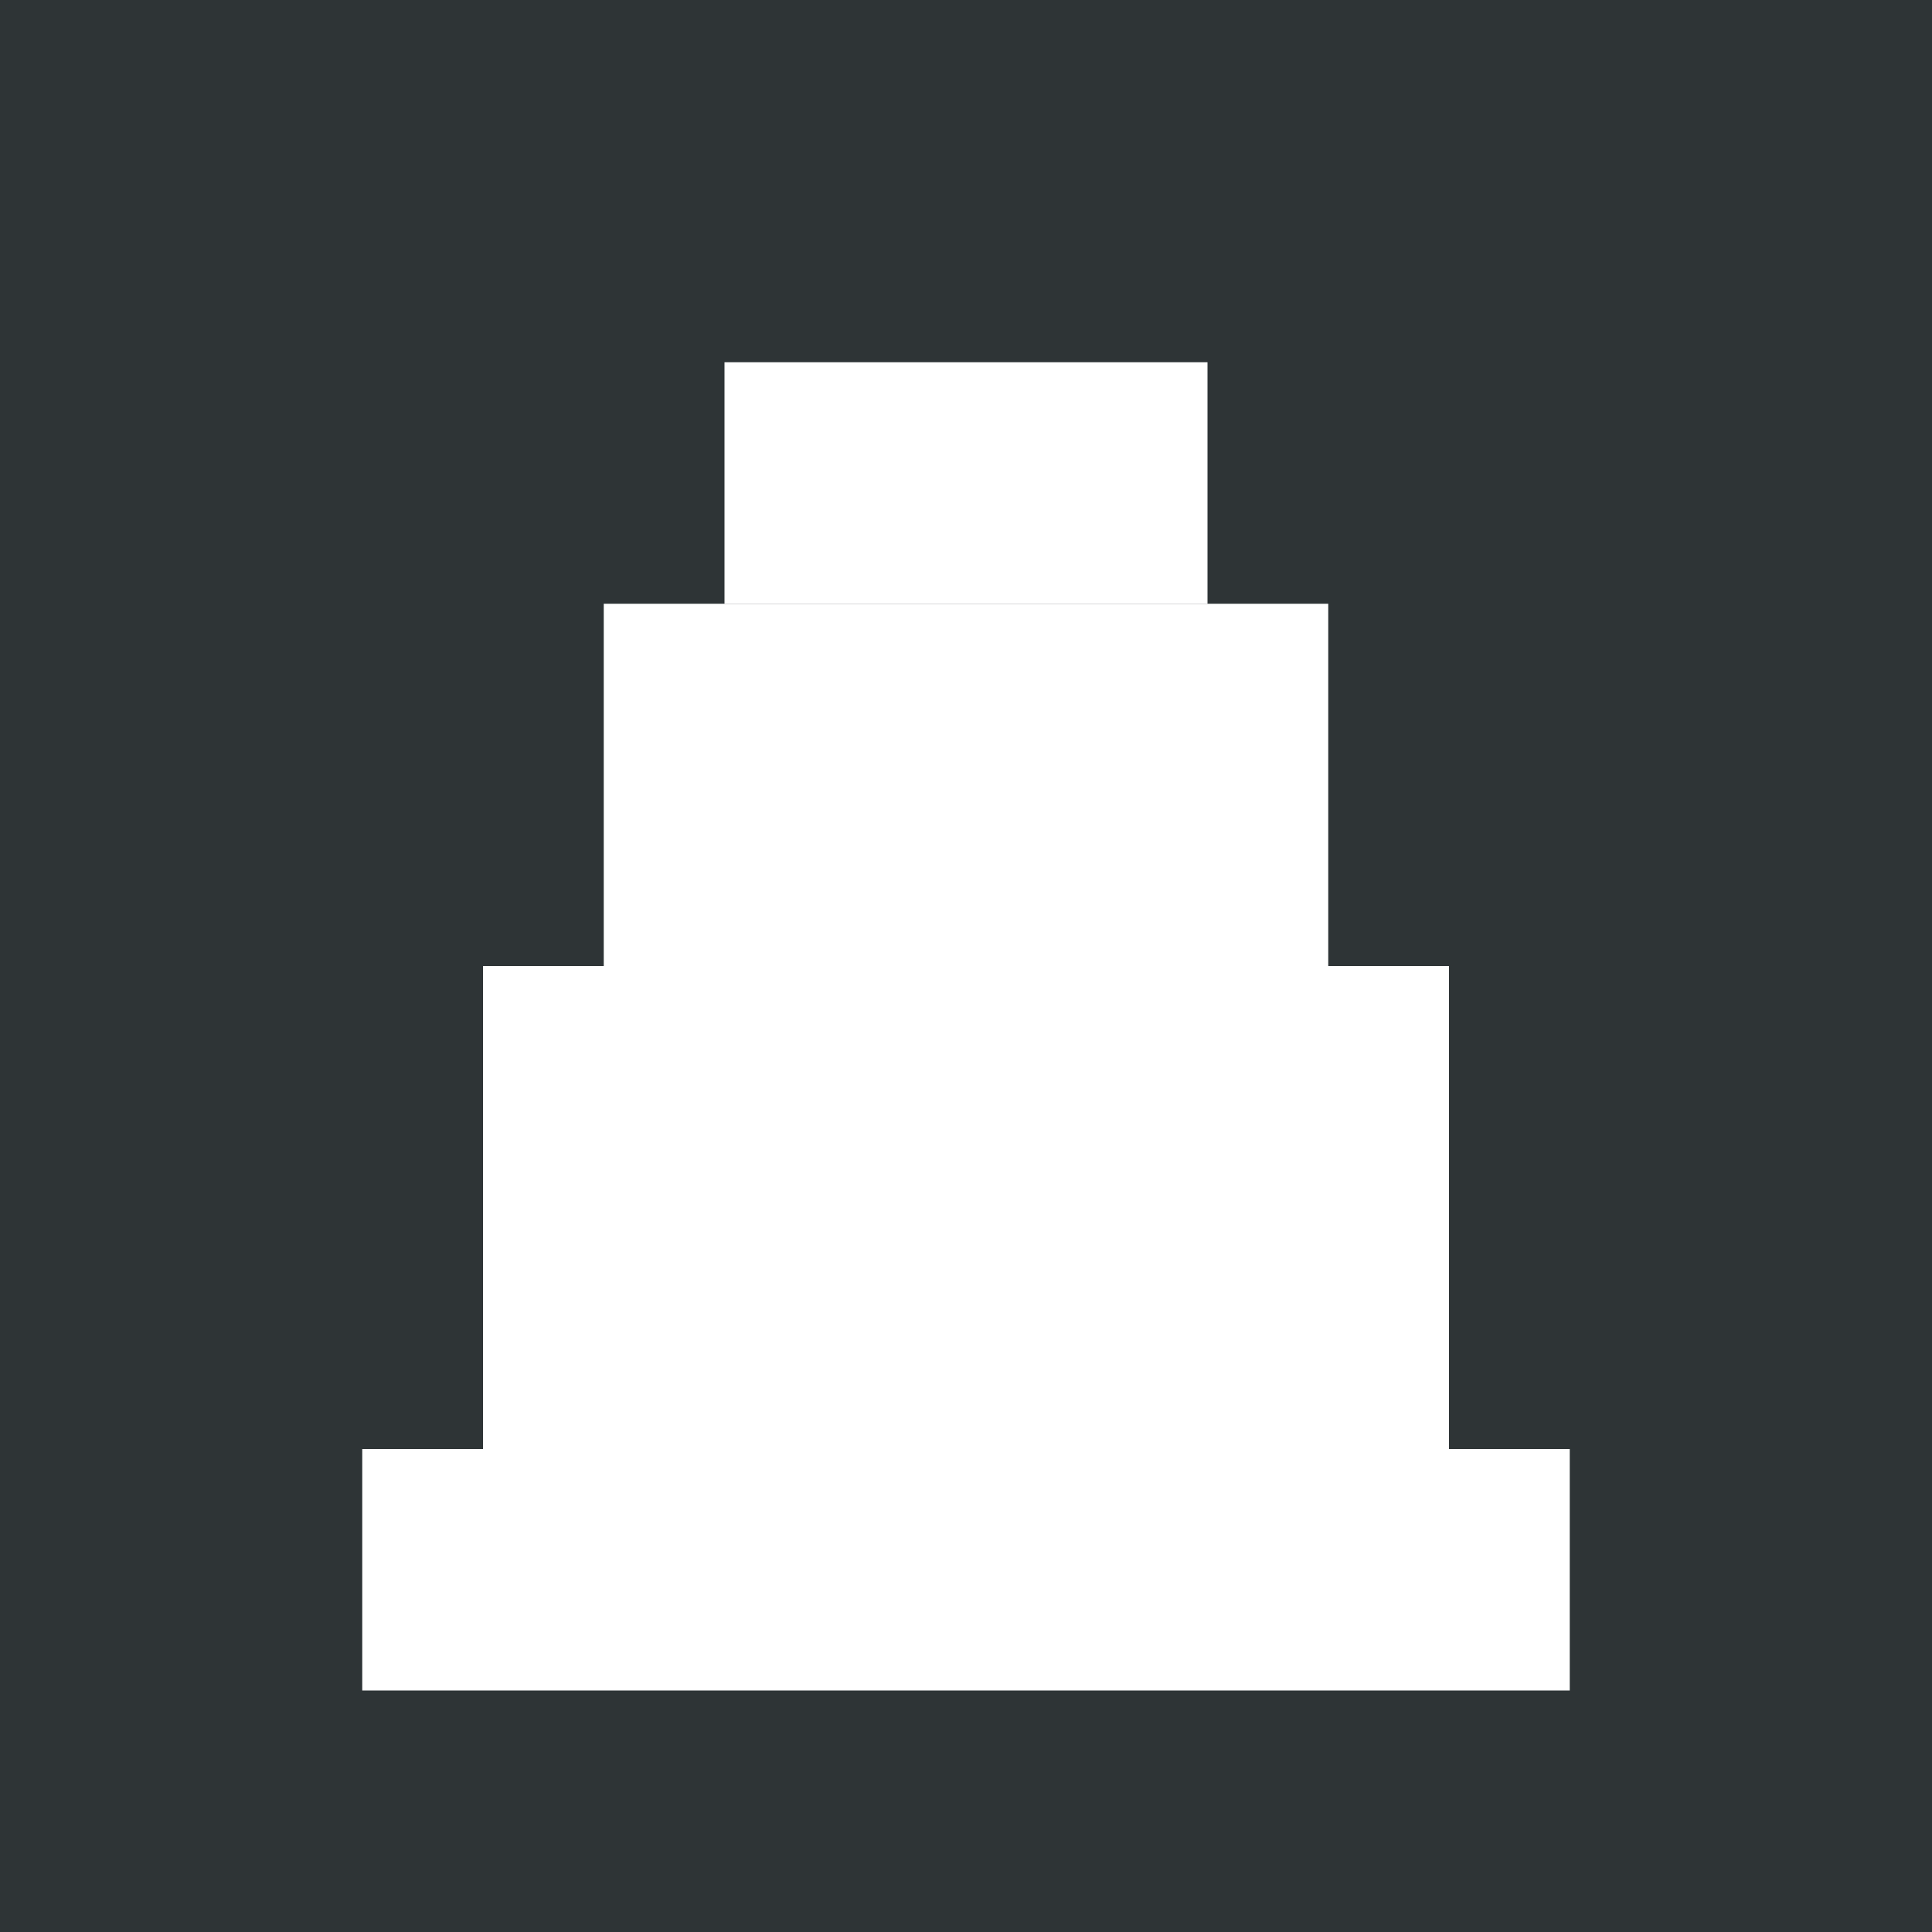
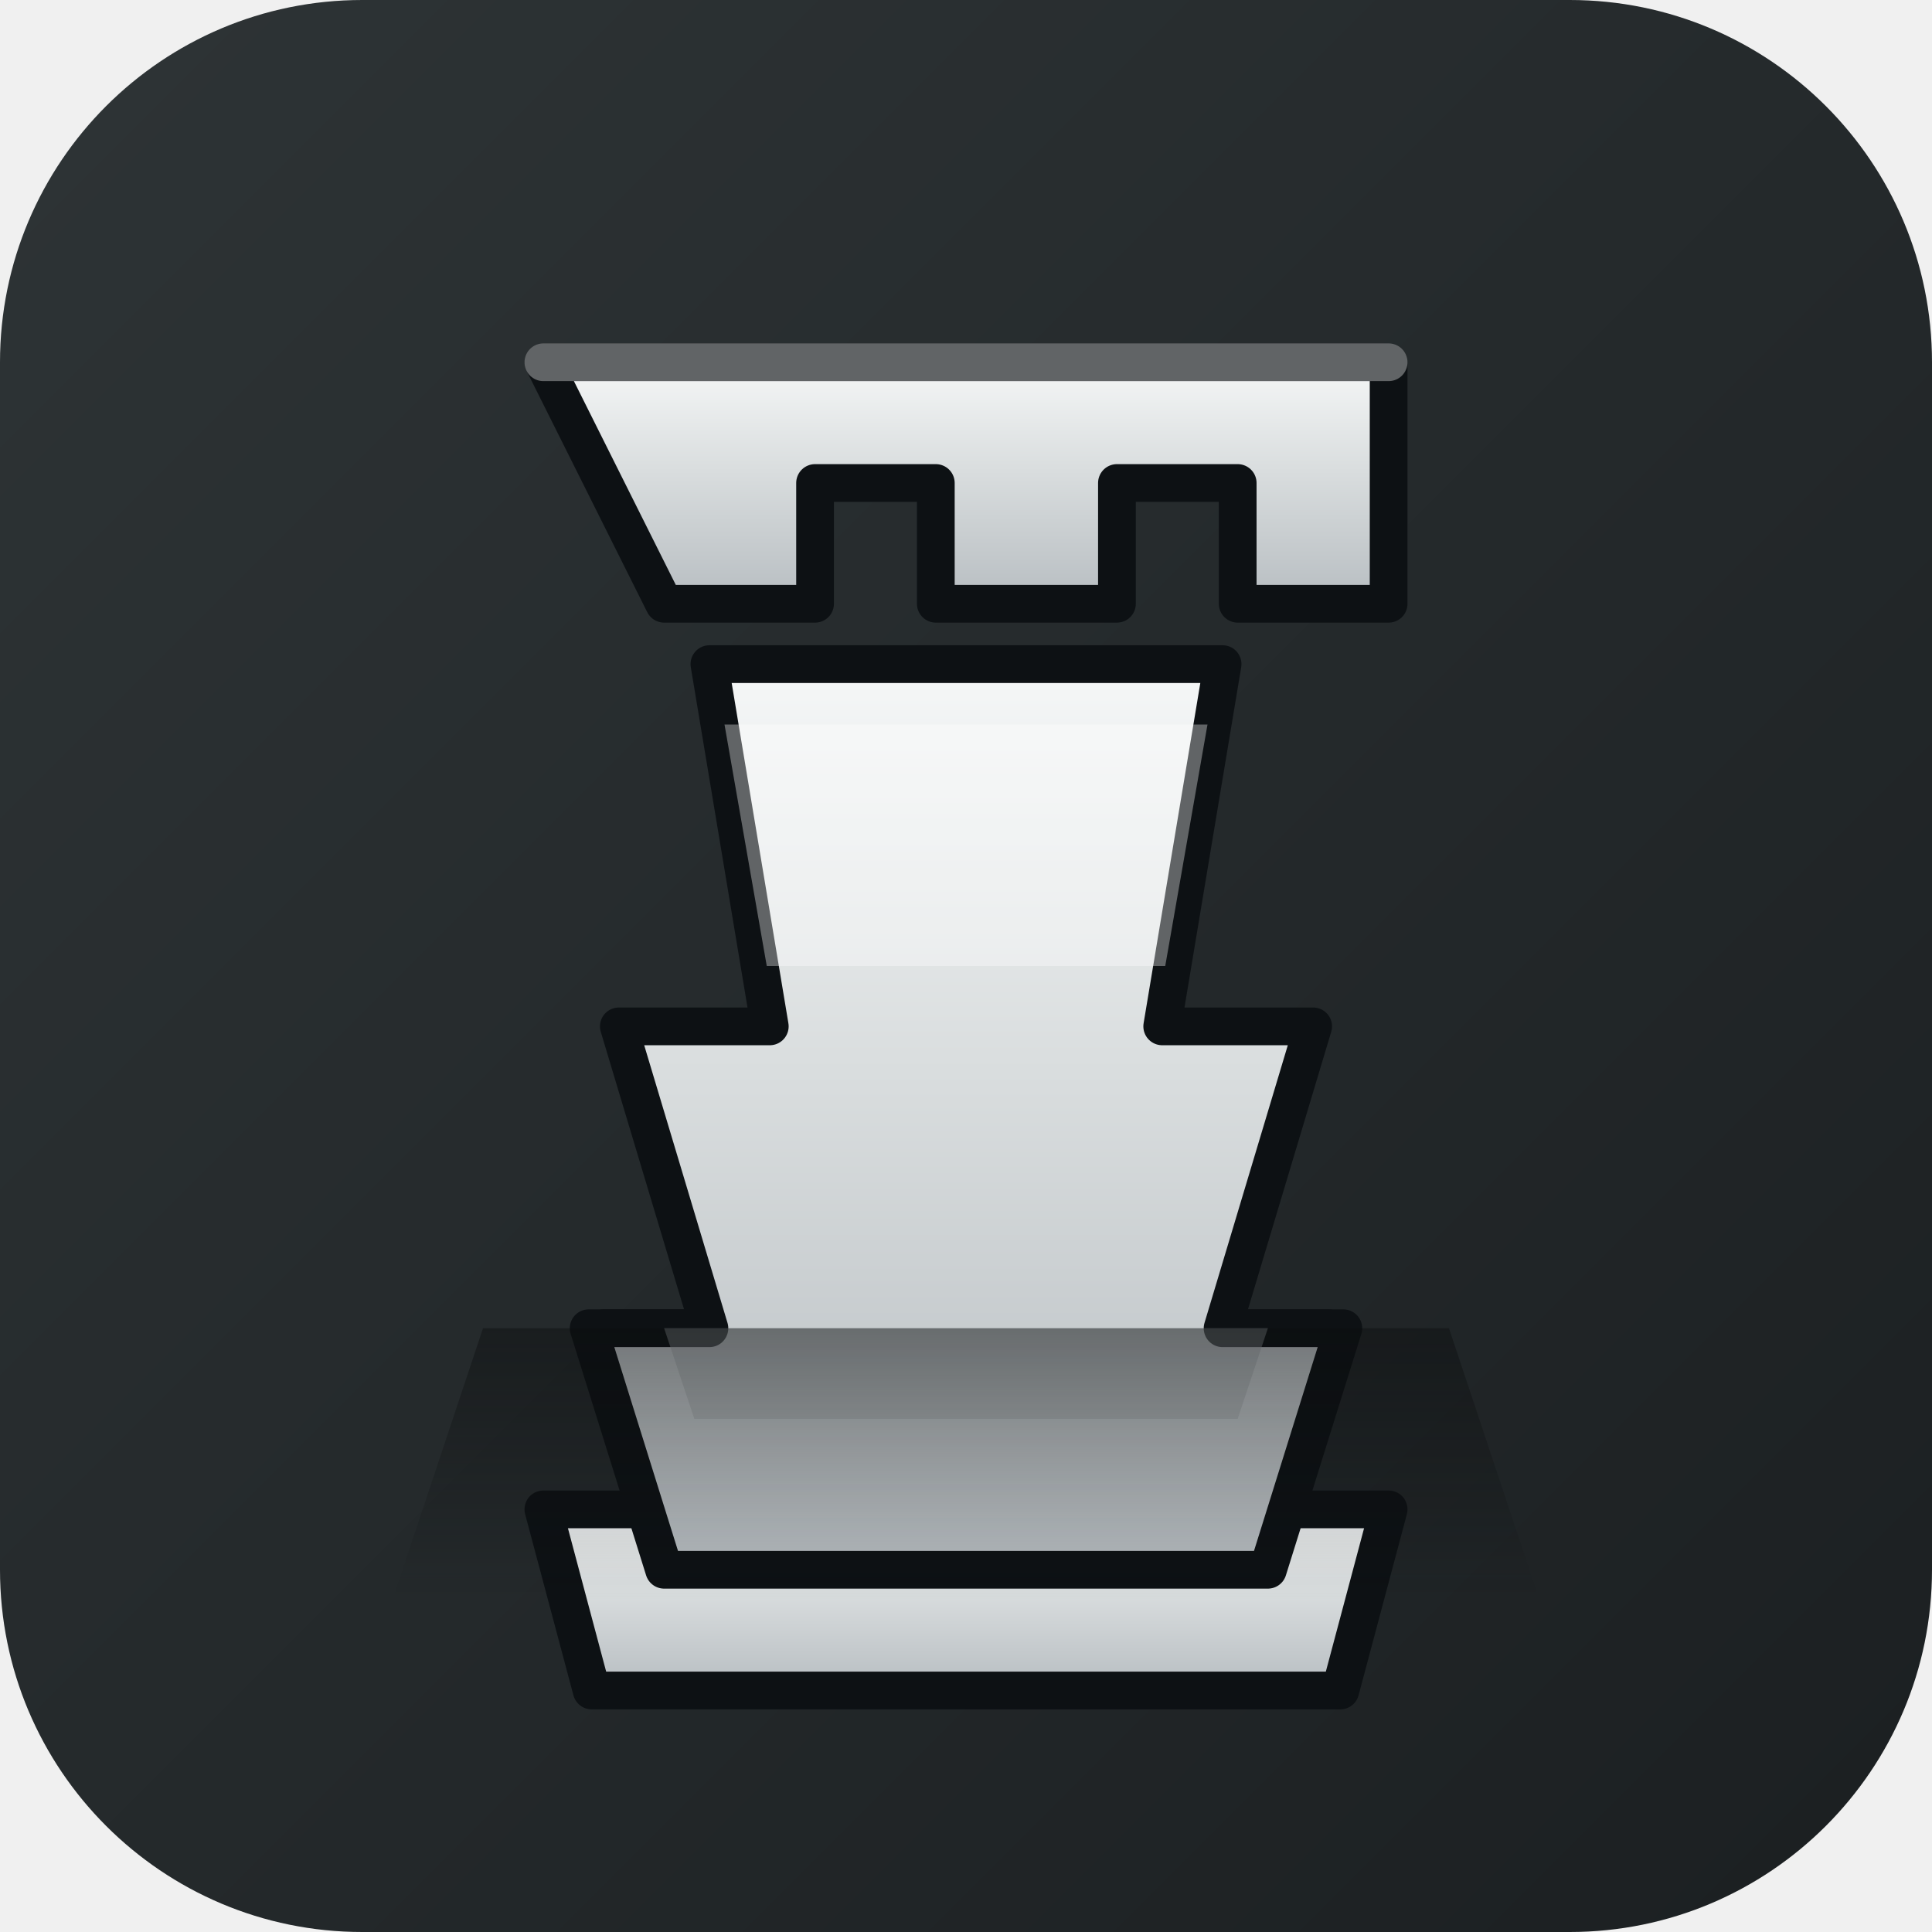
- <svg xmlns="http://www.w3.org/2000/svg" viewBox="0 0 64 64">
-   <rect width="64" height="64" fill="#2e3436" />
-   <rect x="24" y="12" width="16" height="8" fill="#ffffff" />
-   <rect x="20" y="20" width="24" height="12" fill="#ffffff" />
-   <rect x="16" y="32" width="32" height="16" fill="#ffffff" />
-   <rect x="12" y="48" width="40" height="8" fill="#ffffff" />
+ <svg xmlns="http://www.w3.org/2000/svg" viewBox="0 0 64 64" role="img" aria-labelledby="title desc">
+   <defs>
+     <linearGradient id="bg" x1="0" y1="0" x2="1" y2="1">
+       <stop offset="0%" stop-color="#2e3436" />
+       <stop offset="100%" stop-color="#1b1f21" />
+     </linearGradient>
+     <linearGradient id="stone" x1="0" y1="0" x2="0" y2="1">
+       <stop offset="0%" stop-color="#f5f7f7" />
+       <stop offset="45%" stop-color="#d9ddde" />
+       <stop offset="100%" stop-color="#b7bdc1" />
+     </linearGradient>
+     <linearGradient id="shadow" x1="0" y1="0" x2="0" y2="1">
+       <stop offset="0%" stop-color="#0b0d0e" stop-opacity="0.45" />
+       <stop offset="100%" stop-color="#0b0d0e" stop-opacity="0" />
+     </linearGradient>
+   </defs>
+   <rect width="64" height="64" rx="12" fill="url(#bg)" />
+   <g fill="url(#stone)" stroke="#0d1114" stroke-width="1.25" stroke-linejoin="round" stroke-linecap="round">
+     <path d="M18 50h28l-1.6 6H19.6z" />
+     <path d="M20 44h24l-2 6H22z" />
+     <path d="M23.5 22h17l-2 12h5l-3 10h4l-2.5 8H22l-2.5-8h4l-3-10h5z" />
+     <path d="M18 12h28v8h-5v-4h-4v4h-6v-4h-4v4h-5z" />
+   </g>
+   <path d="M22 44h20l-1 3H23z" fill="#9da3a6" opacity="0.45" />
+   <path d="M24 24h16l-1.4 8h-13.2z" fill="#ffffff" opacity="0.35" />
+   <path d="M16 44h32l3 9H13z" fill="url(#shadow)" />
+   <path d="M18 12h28" stroke="#ffffff" stroke-opacity="0.35" stroke-width="1.25" stroke-linecap="round" />
</svg>
